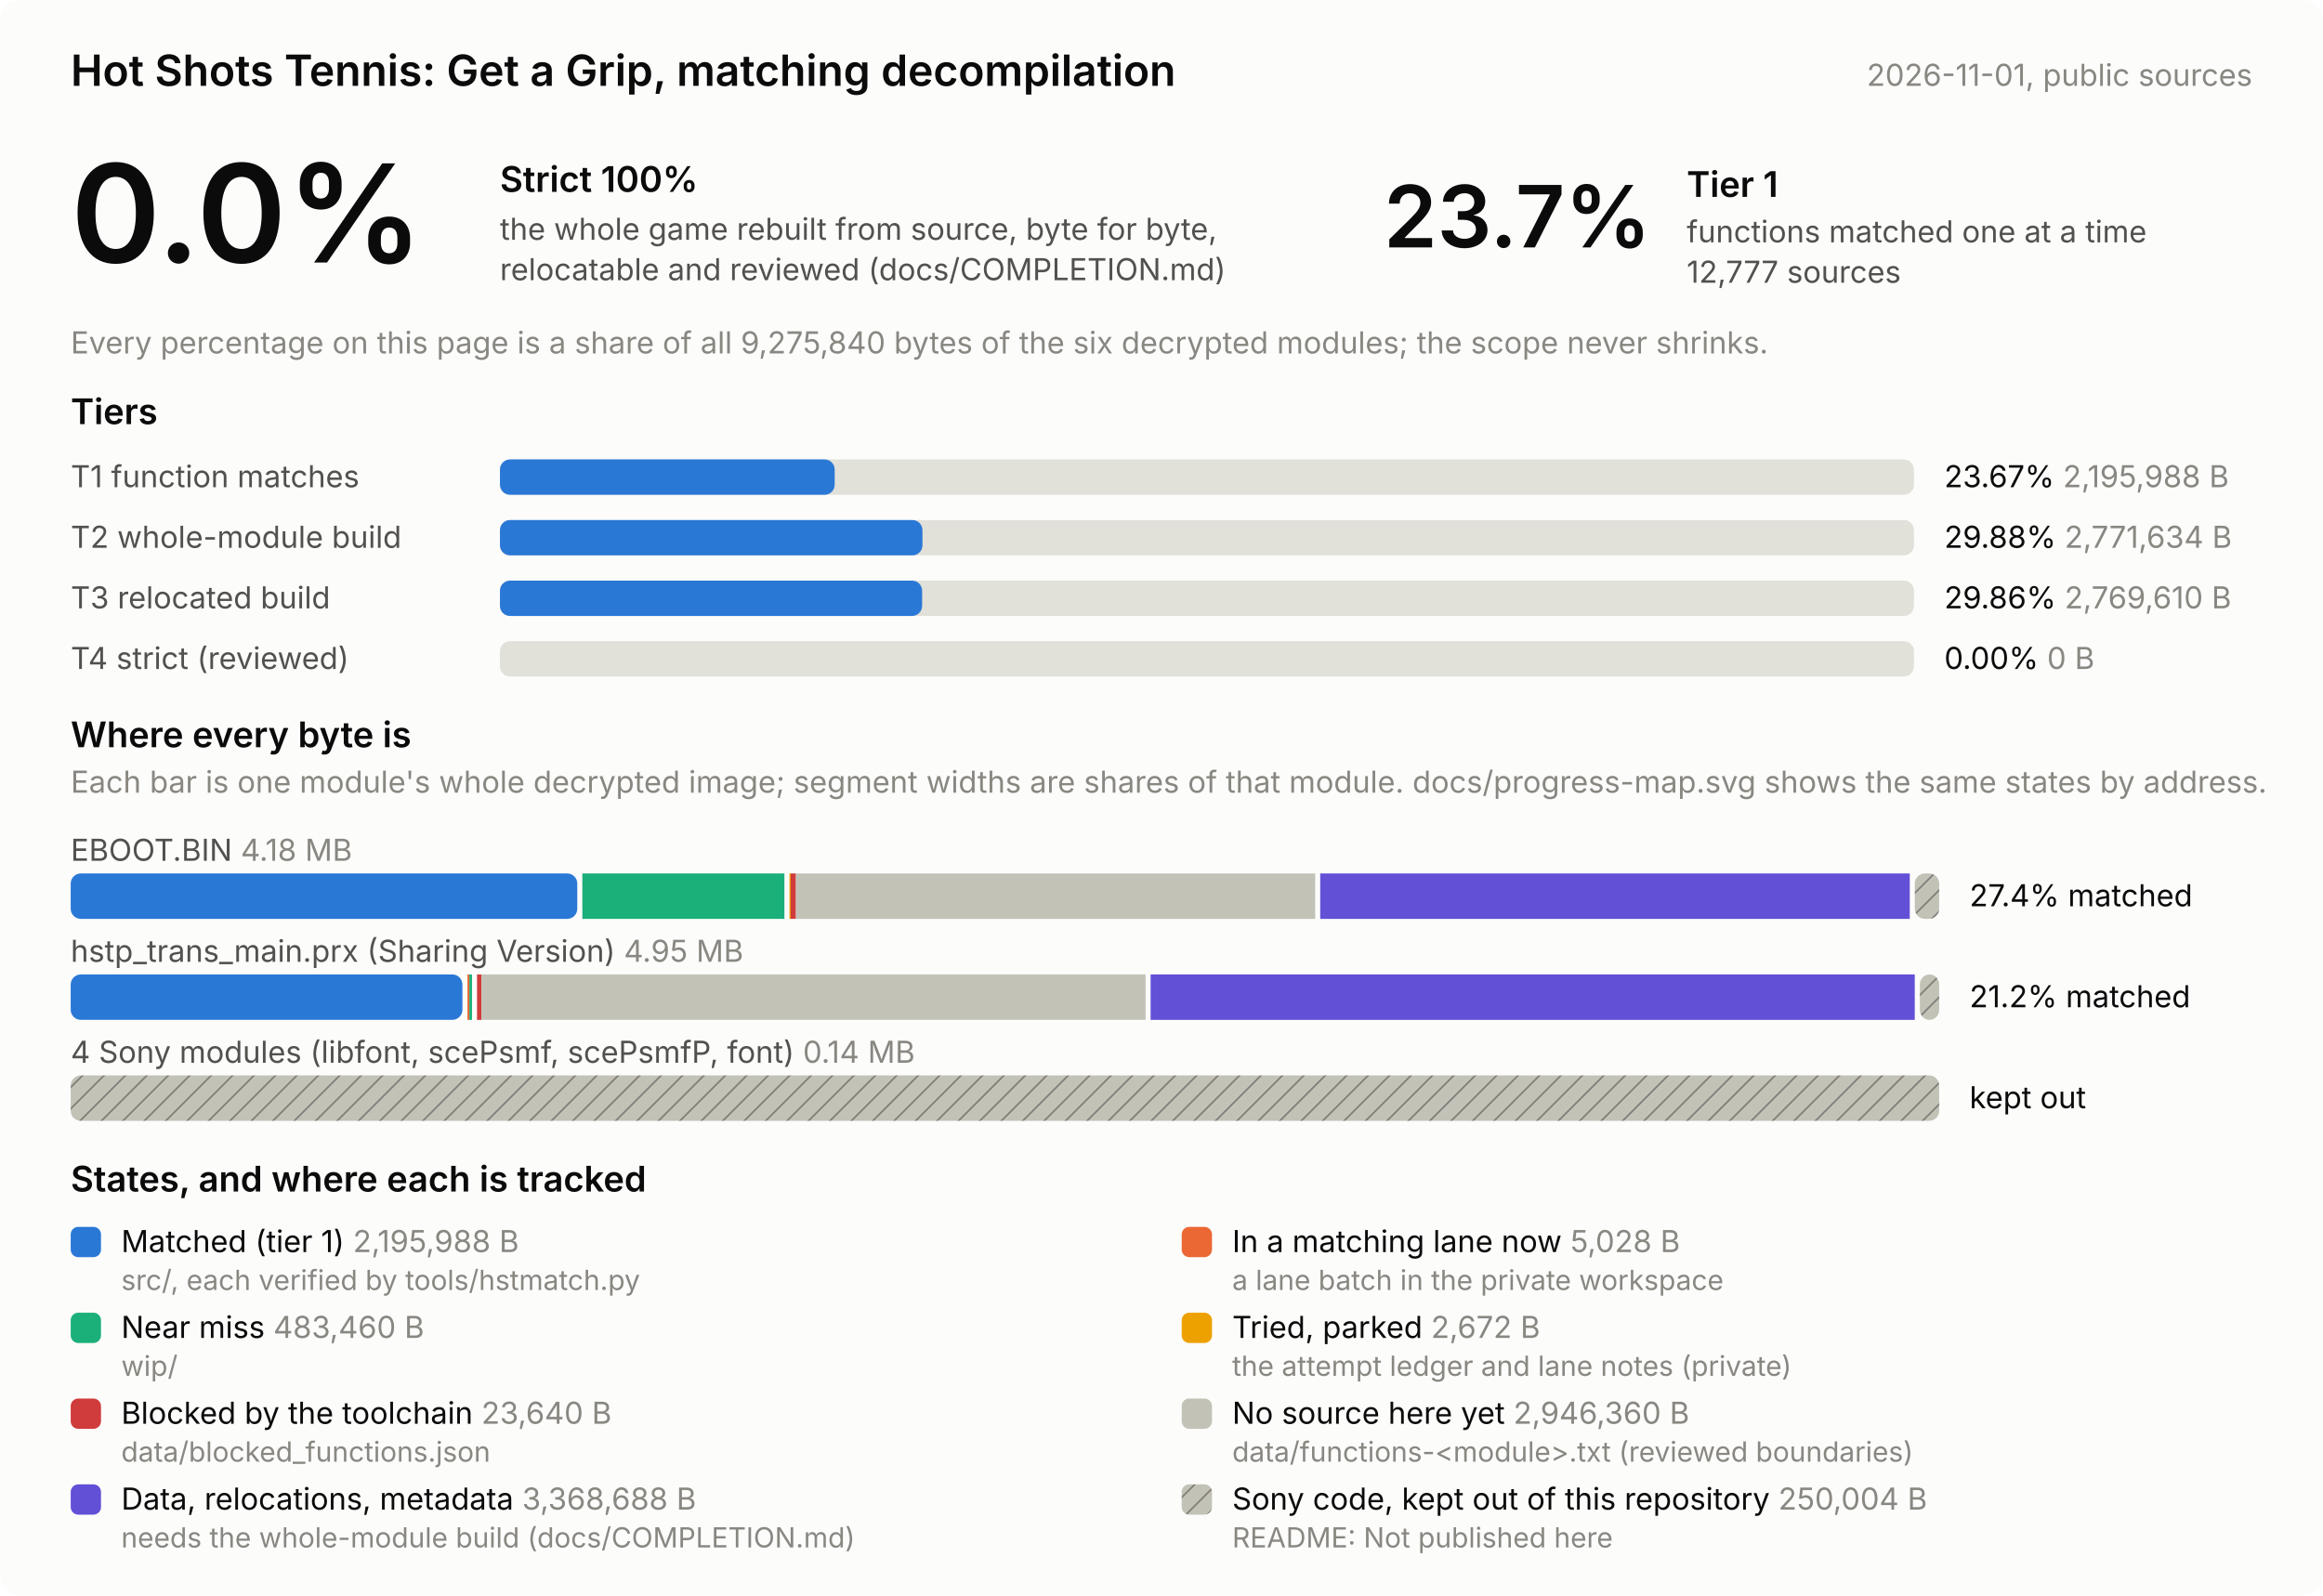
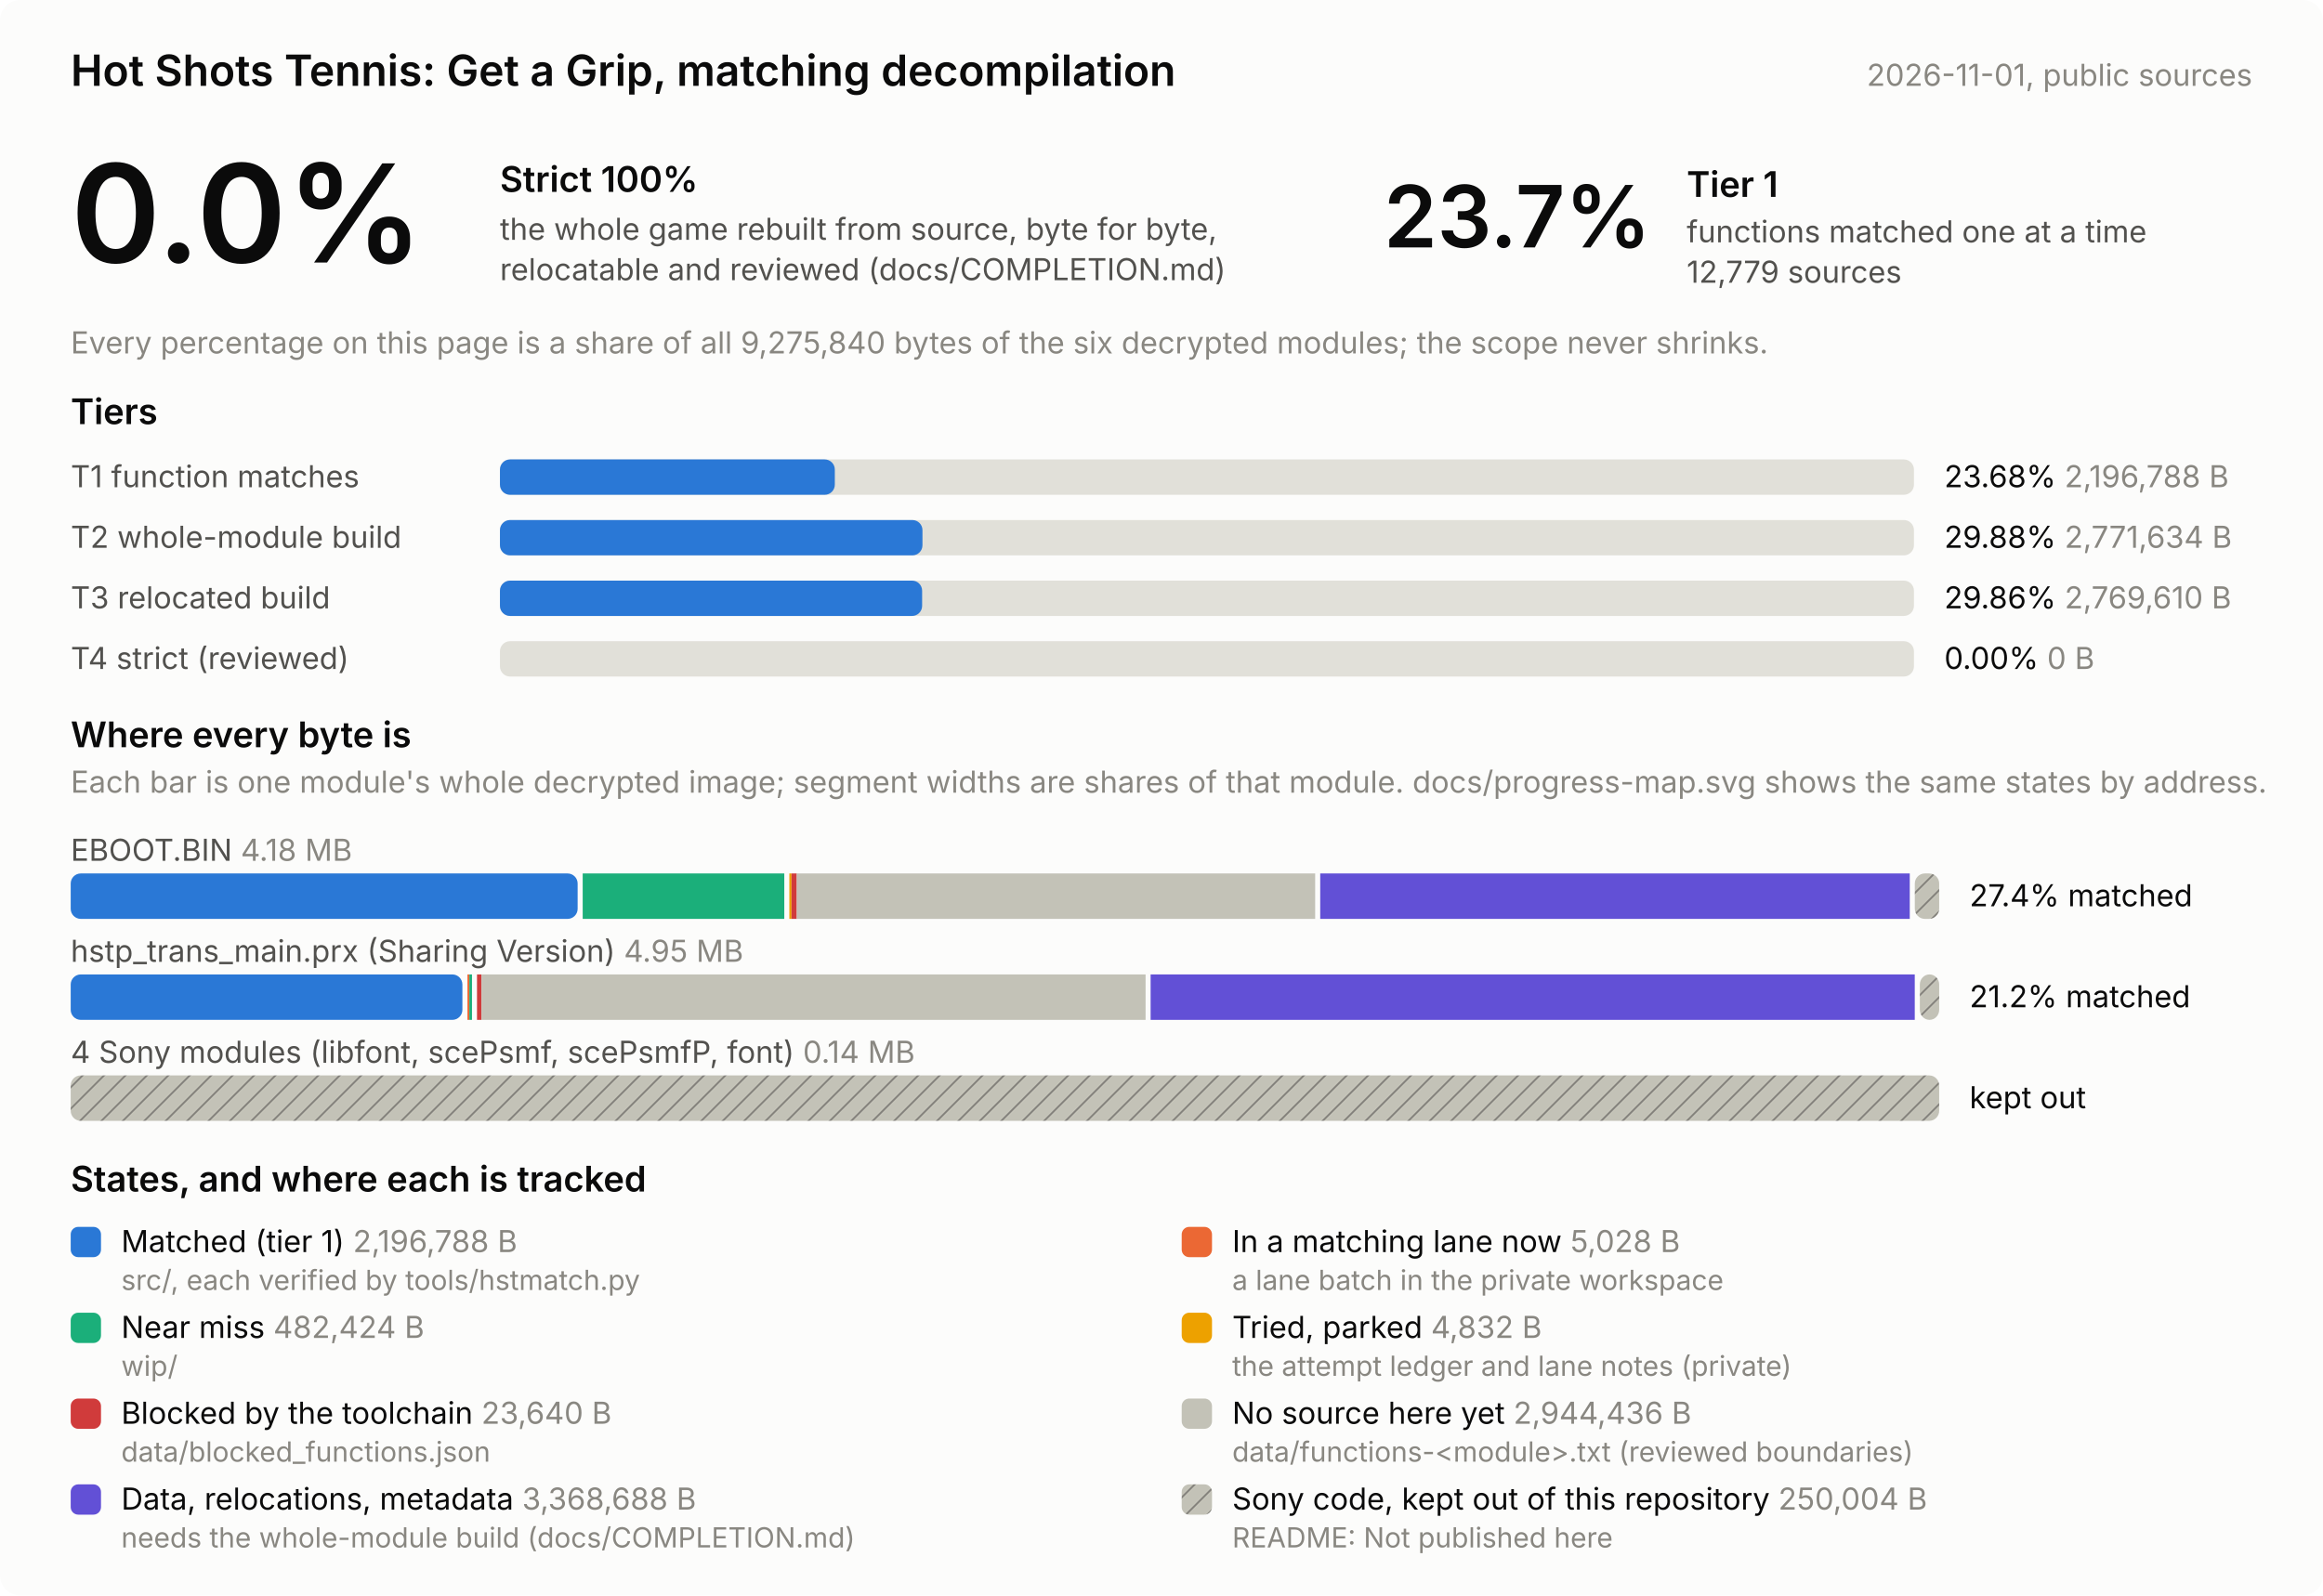
<svg xmlns="http://www.w3.org/2000/svg" viewBox="0 0 920 632" width="920" height="632" role="img" aria-label="Decompilation progress: strict 0.0 percent; tier 1 23.7 percent of all 9,275,840 bytes of six modules">
  <style>
.bg{fill:#fcfcfb}.t1{fill:#0b0b0b}.t2{fill:#52514e}.t3{fill:#898781}.grid{stroke:#e1e0d9}.track{fill:#e1e0d9}
.ln{fill:none;stroke:#2a78d6;stroke-width:2}.ln2{fill:none;stroke:#d03b3b;stroke-width:2;stroke-dasharray:4 3}.dot{fill:#2a78d6}
text{font-family:system-ui,-apple-system,"Segoe UI",sans-serif}.num{font-variant-numeric:tabular-nums}
.hatch-line{stroke:#898781;stroke-width:1.5}
.s-matched{fill:#2a78d6}.s-lane{fill:#eb6834}.s-near{fill:#1baf7a}.s-parked{fill:#eda100}.s-blocked{fill:#d03b3b}.s-todo{fill:#c3c2b7}.s-data{fill:#6250d6}.s-kept{fill:#c3c2b7}
@media (prefers-color-scheme:dark){
.bg{fill:#1a1a19}.t1{fill:#f0efec}.t2{fill:#c3c2b7}.t3{fill:#898781}.grid{stroke:#2c2c2a}.track{fill:#2c2c2a}
.ln{stroke:#3987e5}.dot{fill:#3987e5}.hatch-line{stroke:#898781}
.s-matched{fill:#3987e5}.s-lane{fill:#d95926}.s-near{fill:#199e70}.s-parked{fill:#c98500}.s-blocked{fill:#d03b3b}.s-todo{fill:#4a4a46}.s-data{fill:#9085e9}.s-kept{fill:#4a4a46}}</style>
  <defs>
    <pattern id="hatch" patternUnits="userSpaceOnUse" width="6" height="6" patternTransform="rotate(45)">
      <rect class="s-kept" width="6" height="6" />
      <line class="hatch-line" x1="0" y1="0" x2="0" y2="6" />
    </pattern>
  </defs>
  <rect class="bg" width="920" height="632" rx="8" />
  <text class="t1" x="28" y="34" font-size="17" font-weight="600">Hot Shots Tennis: Get a Grip, matching decompilation</text>
  <text class="t3" x="892" y="34" font-size="12" text-anchor="end">2026-11-01, public sources</text>
  <text class="t1" x="28" y="104" font-size="54" font-weight="600">0.0%</text>
  <text class="t1" x="198" y="76" font-size="14" font-weight="600">Strict 100%</text>
  <text class="t2" x="198" y="95" font-size="12">the whole game rebuilt from source, byte for byte,</text>
  <text class="t2" x="198" y="111" font-size="12">relocatable and reviewed (docs/COMPLETION.md)</text>
  <text class="t1" x="548" y="98" font-size="34" font-weight="600">23.7%</text>
  <text class="t1" x="668" y="78" font-size="14" font-weight="600">Tier 1</text>
  <text class="t2" x="668" y="96" font-size="12">functions matched one at a time</text>
-   <text class="t2" x="668" y="112" font-size="12">12,777 sources</text>
+   <text class="t2" x="668" y="112" font-size="12">12,779 sources</text>
  <text class="t3" x="28" y="140" font-size="12">Every percentage on this page is a share of all 9,275,840 bytes of the six decrypted modules; the scope never shrinks.</text>
  <text class="t1" x="28" y="168" font-size="14" font-weight="600">Tiers</text>
  <text class="t2" x="28" y="193" font-size="12">T1 function matches</text>
  <rect class="track" x="198" y="182" width="560" height="14" rx="4" />
-   <rect class="s-matched" x="198" y="182" width="132.57" height="14" rx="4" />
-   <text class="t1 num" x="770" y="193" font-size="12">23.67%  <tspan class="t3">2,195,988 B</tspan>
+   <rect class="s-matched" x="198" y="182" width="132.62" height="14" rx="4" />
+   <text class="t1 num" x="770" y="193" font-size="12">23.68%  <tspan class="t3">2,196,788 B</tspan>
  </text>
  <text class="t2" x="28" y="217" font-size="12">T2 whole-module build</text>
  <rect class="track" x="198" y="206" width="560" height="14" rx="4" />
  <rect class="s-matched" x="198" y="206" width="167.33" height="14" rx="4" />
  <text class="t1 num" x="770" y="217" font-size="12">29.88%  <tspan class="t3">2,771,634 B</tspan>
  </text>
  <text class="t2" x="28" y="241" font-size="12">T3 relocated build</text>
  <rect class="track" x="198" y="230" width="560" height="14" rx="4" />
  <rect class="s-matched" x="198" y="230" width="167.20" height="14" rx="4" />
  <text class="t1 num" x="770" y="241" font-size="12">29.86%  <tspan class="t3">2,769,610 B</tspan>
  </text>
  <text class="t2" x="28" y="265" font-size="12">T4 strict (reviewed)</text>
  <rect class="track" x="198" y="254" width="560" height="14" rx="4" />
  <text class="t1 num" x="770" y="265" font-size="12">0.00%  <tspan class="t3">0 B</tspan>
  </text>
  <text class="t1" x="28" y="296" font-size="14" font-weight="600">Where every byte is</text>
  <text class="t3" x="28" y="314" font-size="12">Each bar is one module's whole decrypted image; segment widths are shares of that module. docs/progress-map.svg shows the same states by address.</text>
  <text class="t2" x="28" y="341" font-size="12">EBOOT.BIN  <tspan class="t3">4.18 MB</tspan>
  </text>
-   <rect class="s-matched" x="28.00" y="346" width="200.63" height="18" rx="4" />
-   <rect class="s-near" x="230.63" y="346" width="80.03" height="18" rx="0" />
-   <rect class="s-parked" x="312.66" y="346" width="0.50" height="18" rx="0" />
-   <rect class="s-blocked" x="313.13" y="346" width="2.09" height="18" rx="0" />
-   <rect class="s-todo" x="315.22" y="346" width="205.64" height="18" rx="0" />
+   <rect class="s-matched" x="28.00" y="346" width="200.77" height="18" rx="4" />
+   <rect class="s-near" x="230.77" y="346" width="79.84" height="18" rx="0" />
+   <rect class="s-parked" x="312.61" y="346" width="0.86" height="18" rx="0" />
+   <rect class="s-blocked" x="313.47" y="346" width="2.09" height="18" rx="0" />
+   <rect class="s-todo" x="315.56" y="346" width="205.30" height="18" rx="0" />
  <rect class="s-data" x="522.86" y="346" width="233.48" height="18" rx="0" />
  <rect fill="url(#hatch)" x="758.34" y="346" width="9.66" height="18" rx="4" />
  <text class="t1 num" x="780" y="359" font-size="12">27.4% matched</text>
  <text class="t2" x="28" y="381" font-size="12">hstp_trans_main.prx (Sharing Version)  <tspan class="t3">4.95 MB</tspan>
  </text>
  <rect class="s-matched" x="28.00" y="386" width="155.13" height="18" rx="4" />
  <rect class="s-lane" x="185.13" y="386" width="0.75" height="18" rx="0" />
  <rect class="s-near" x="185.89" y="386" width="1.03" height="18" rx="0" />
  <rect class="s-blocked" x="188.91" y="386" width="1.77" height="18" rx="0" />
  <rect class="s-todo" x="190.68" y="386" width="263.02" height="18" rx="0" />
  <rect class="s-data" x="455.69" y="386" width="302.63" height="18" rx="0" />
  <rect fill="url(#hatch)" x="760.33" y="386" width="7.67" height="18" rx="4" />
  <text class="t1 num" x="780" y="399" font-size="12">21.2% matched</text>
  <text class="t2" x="28" y="421" font-size="12">4 Sony modules (libfont, scePsmf, scePsmfP, font)  <tspan class="t3">0.14 MB</tspan>
  </text>
  <rect fill="url(#hatch)" x="28.00" y="426" width="740.00" height="18" rx="4" />
  <text class="t1 num" x="780" y="439" font-size="12">kept out</text>
  <text class="t1" x="28" y="472" font-size="14" font-weight="600">States, and where each is tracked</text>
  <rect class="s-matched" x="28" y="486" width="12" height="12" rx="3" />
-   <text class="t1" x="48" y="496" font-size="12">Matched (tier 1)  <tspan class="t3 num">2,195,988 B</tspan>
+   <text class="t1" x="48" y="496" font-size="12">Matched (tier 1)  <tspan class="t3 num">2,196,788 B</tspan>
  </text>
  <text class="t3" x="48" y="511" font-size="11">src/, each verified by tools/hstmatch.py</text>
  <rect class="s-lane" x="468" y="486" width="12" height="12" rx="3" />
  <text class="t1" x="488" y="496" font-size="12">In a matching lane now  <tspan class="t3 num">5,028 B</tspan>
  </text>
  <text class="t3" x="488" y="511" font-size="11">a lane batch in the private workspace</text>
  <rect class="s-near" x="28" y="520" width="12" height="12" rx="3" />
-   <text class="t1" x="48" y="530" font-size="12">Near miss  <tspan class="t3 num">483,460 B</tspan>
+   <text class="t1" x="48" y="530" font-size="12">Near miss  <tspan class="t3 num">482,424 B</tspan>
  </text>
  <text class="t3" x="48" y="545" font-size="11">wip/</text>
  <rect class="s-parked" x="468" y="520" width="12" height="12" rx="3" />
-   <text class="t1" x="488" y="530" font-size="12">Tried, parked  <tspan class="t3 num">2,672 B</tspan>
+   <text class="t1" x="488" y="530" font-size="12">Tried, parked  <tspan class="t3 num">4,832 B</tspan>
  </text>
  <text class="t3" x="488" y="545" font-size="11">the attempt ledger and lane notes (private)</text>
  <rect class="s-blocked" x="28" y="554" width="12" height="12" rx="3" />
  <text class="t1" x="48" y="564" font-size="12">Blocked by the toolchain  <tspan class="t3 num">23,640 B</tspan>
  </text>
  <text class="t3" x="48" y="579" font-size="11">data/blocked_functions.json</text>
  <rect class="s-todo" x="468" y="554" width="12" height="12" rx="3" />
-   <text class="t1" x="488" y="564" font-size="12">No source here yet  <tspan class="t3 num">2,946,360 B</tspan>
+   <text class="t1" x="488" y="564" font-size="12">No source here yet  <tspan class="t3 num">2,944,436 B</tspan>
  </text>
  <text class="t3" x="488" y="579" font-size="11">data/functions-&lt;module&gt;.txt (reviewed boundaries)</text>
  <rect class="s-data" x="28" y="588" width="12" height="12" rx="3" />
  <text class="t1" x="48" y="598" font-size="12">Data, relocations, metadata  <tspan class="t3 num">3,368,688 B</tspan>
  </text>
  <text class="t3" x="48" y="613" font-size="11">needs the whole-module build (docs/COMPLETION.md)</text>
  <rect fill="url(#hatch)" x="468" y="588" width="12" height="12" rx="3" />
  <text class="t1" x="488" y="598" font-size="12">Sony code, kept out of this repository  <tspan class="t3 num">250,004 B</tspan>
  </text>
  <text class="t3" x="488" y="613" font-size="11">README: Not published here</text>
</svg>
